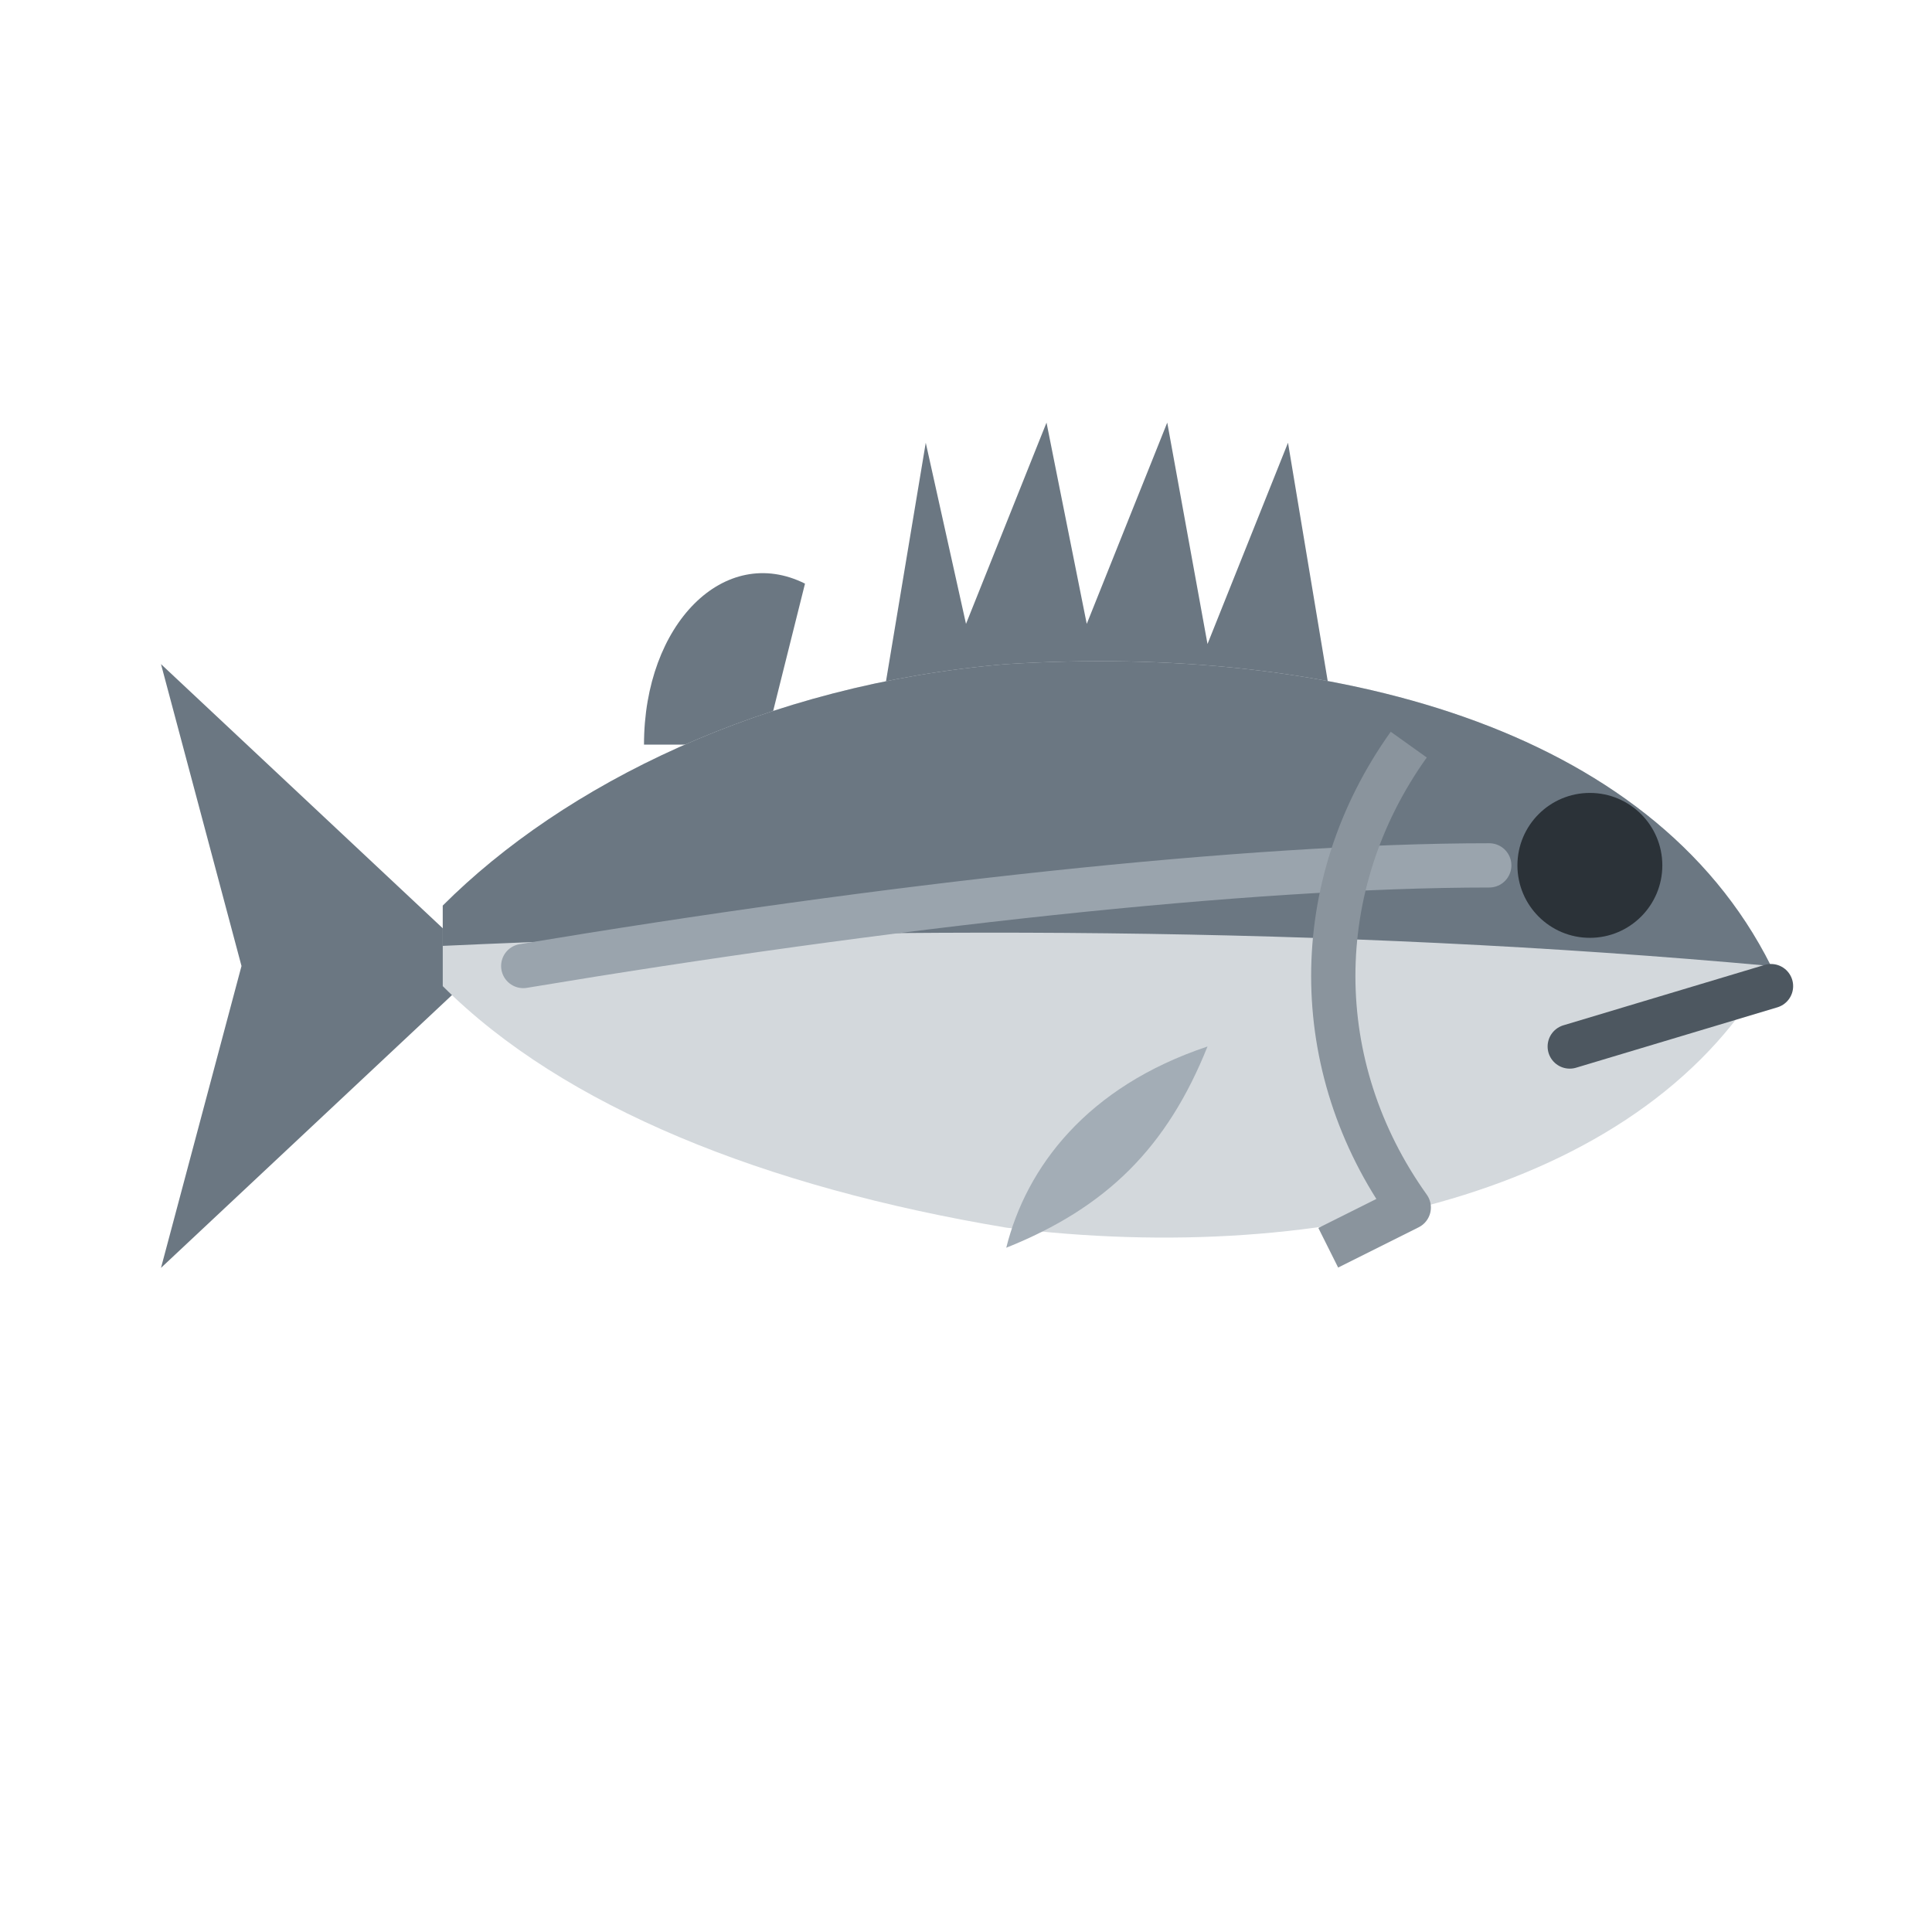
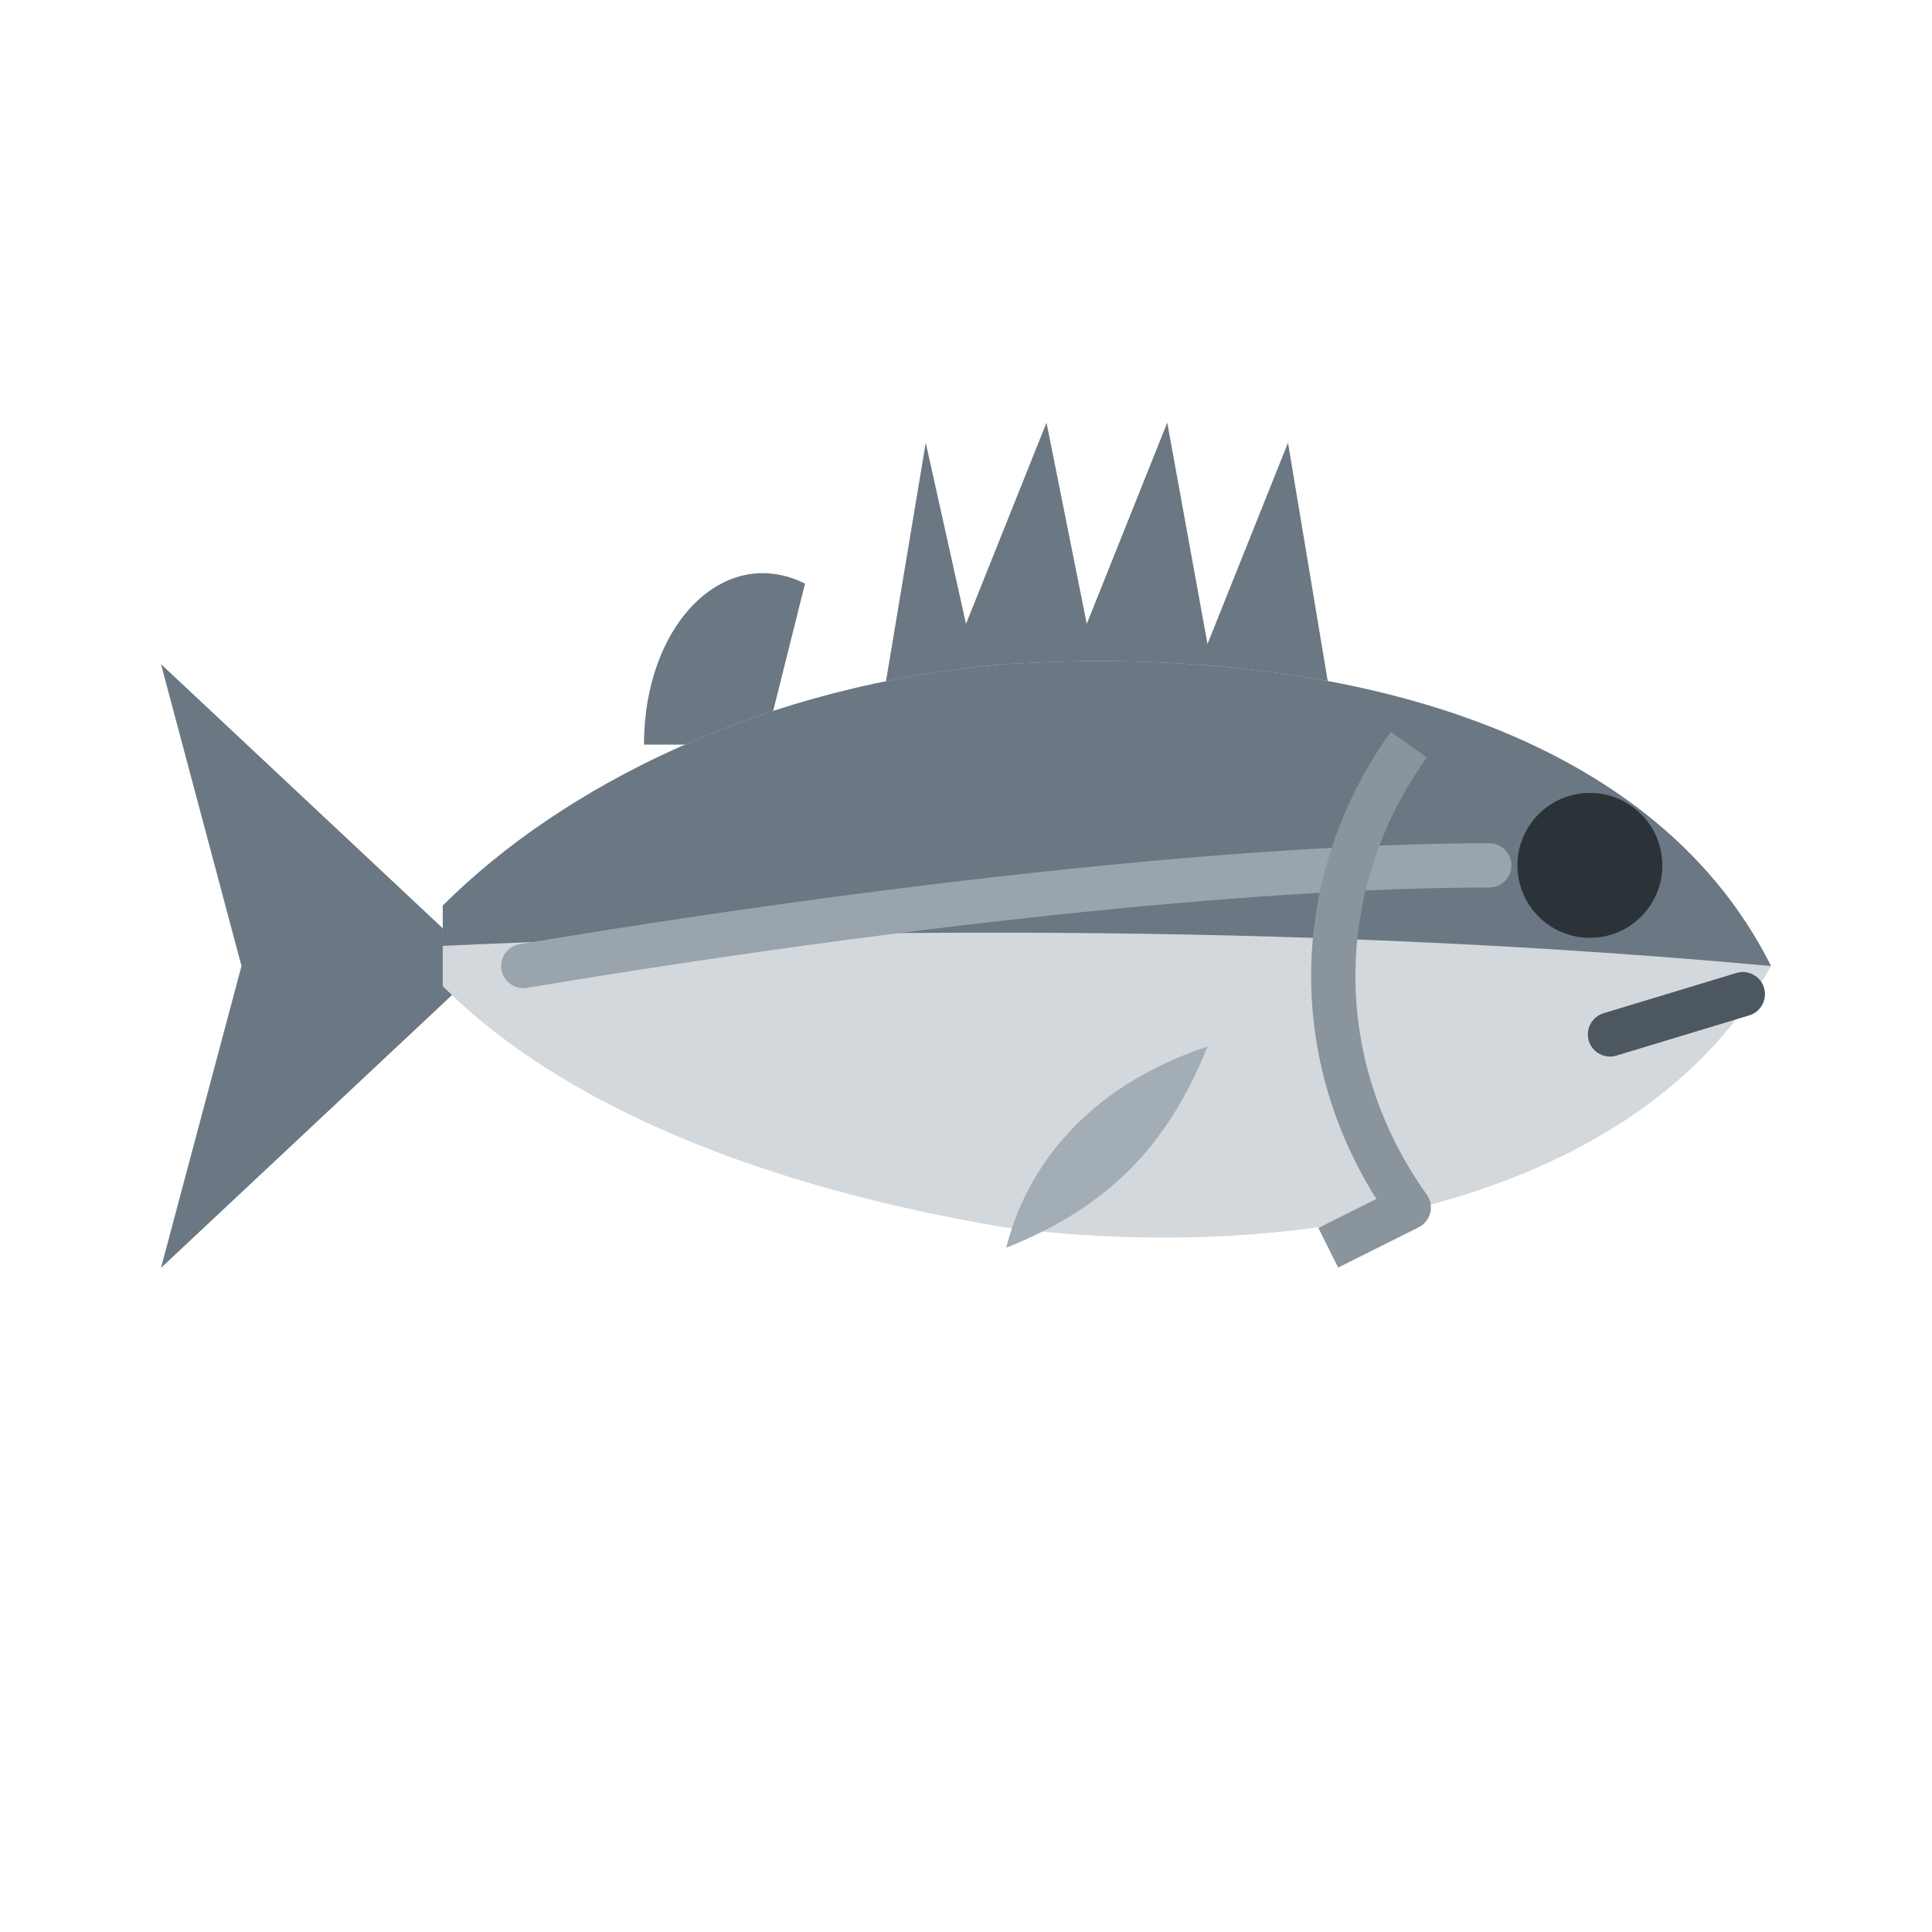
<svg xmlns="http://www.w3.org/2000/svg" width="48" height="48" viewBox="0 0 48 48" role="img" aria-label="Sea bass">
  <path d="M12 24 4 16.5l2 7.5-2 7.5Z" fill="#6b7782" />
  <path d="M33 17l-1-6-2 5-1-5.5-2 5-1-5-2 5-1-4.5L22 17Z" fill="#6b7782" />
  <path d="M21 17.5c0-3 2-5 4-4l-1 4Z" fill="#6b7782" transform="translate(-5 1)" />
  <path d="M44 24c-3-6-11-8-19-7.5-6 .5-11 3-14 6v2c3 3 8 5 14 6 8 1 16-1 19-6.5Z" fill="#d3d8dc" />
  <path d="M44 24c-3-6-11-8-19-7.5-6 .5-11 3-14 6v1c11-.5 22-.5 33 .5Z" fill="#6b7782" />
  <path d="M13 24c9-1.5 18-2.5 24-2.5" stroke="#9aa4ad" stroke-width="1.1" fill="none" stroke-linecap="round" />
  <path d="M35 18.5c-2.5 3.5-2.5 8 0 11.5l-2 1" stroke="#8a949d" stroke-width="1.1" fill="none" stroke-linejoin="round" />
-   <path d="M44 24.5l-5 1.5" stroke="#4d5760" stroke-width="1.1" stroke-linecap="round" />
+   <path d="M43.3 24.7l-3.3 1" stroke="#4d5760" stroke-width="1.1" stroke-linecap="round" />
  <path d="M30 26c-3 1-4.5 3-5 5 2.5-1 4-2.5 5-5Z" fill="#a3adb6" />
  <circle cx="39.5" cy="21.5" r="1.8" fill="#2b3238" />
</svg>
